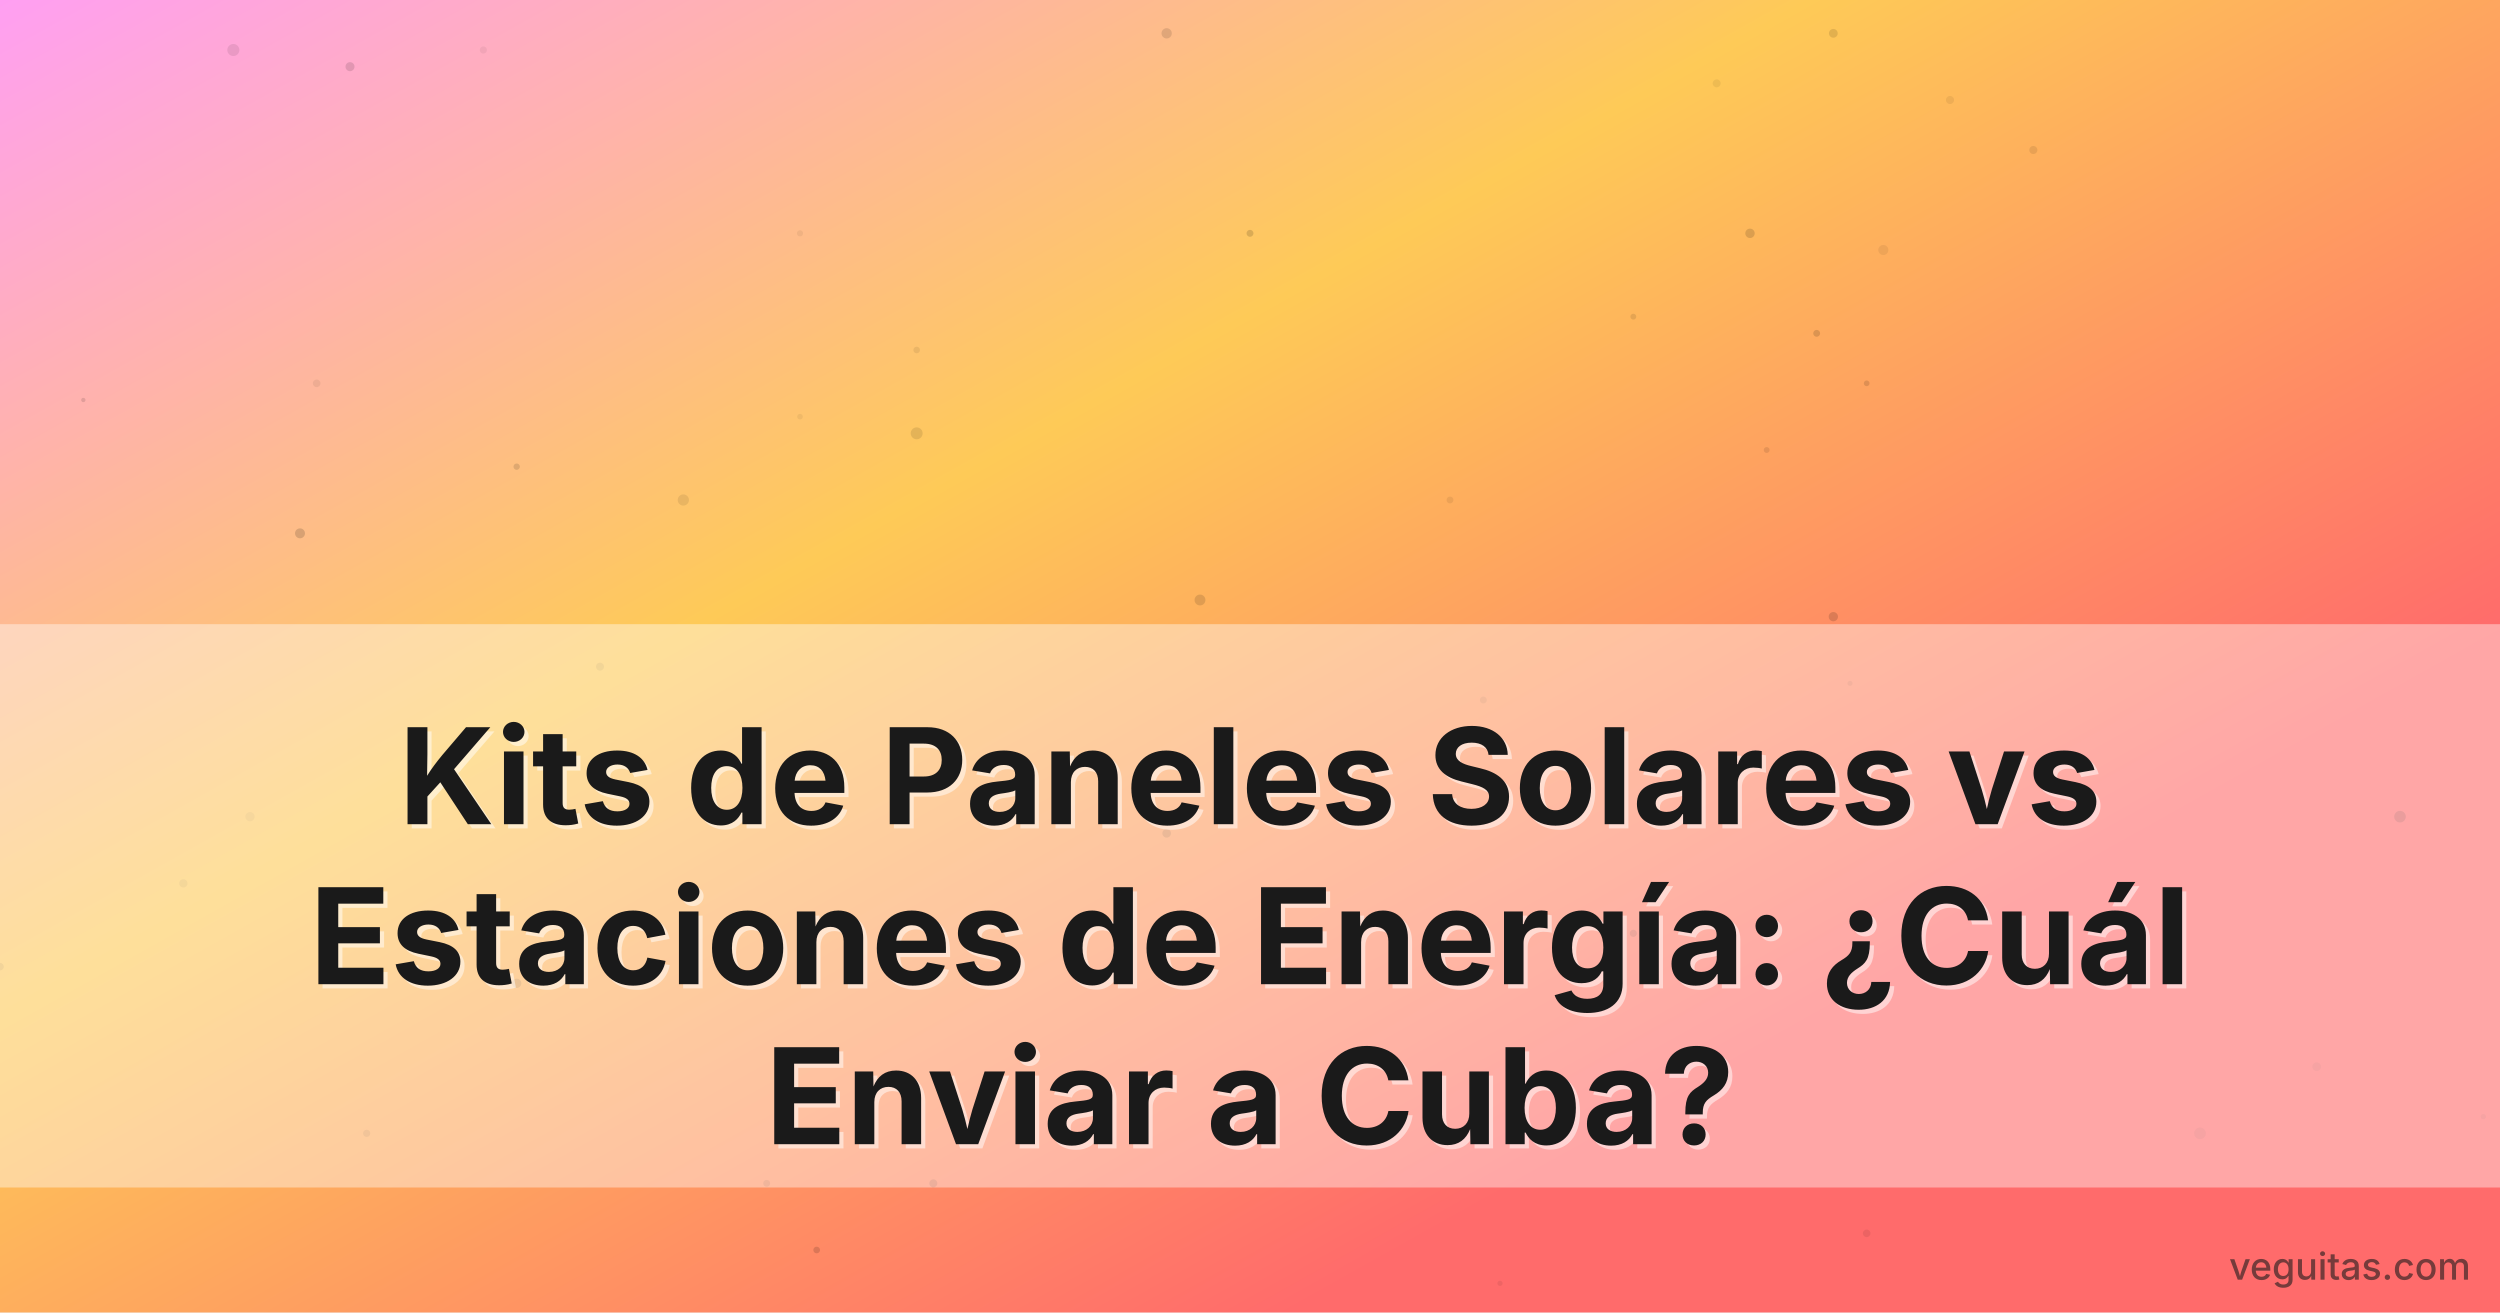
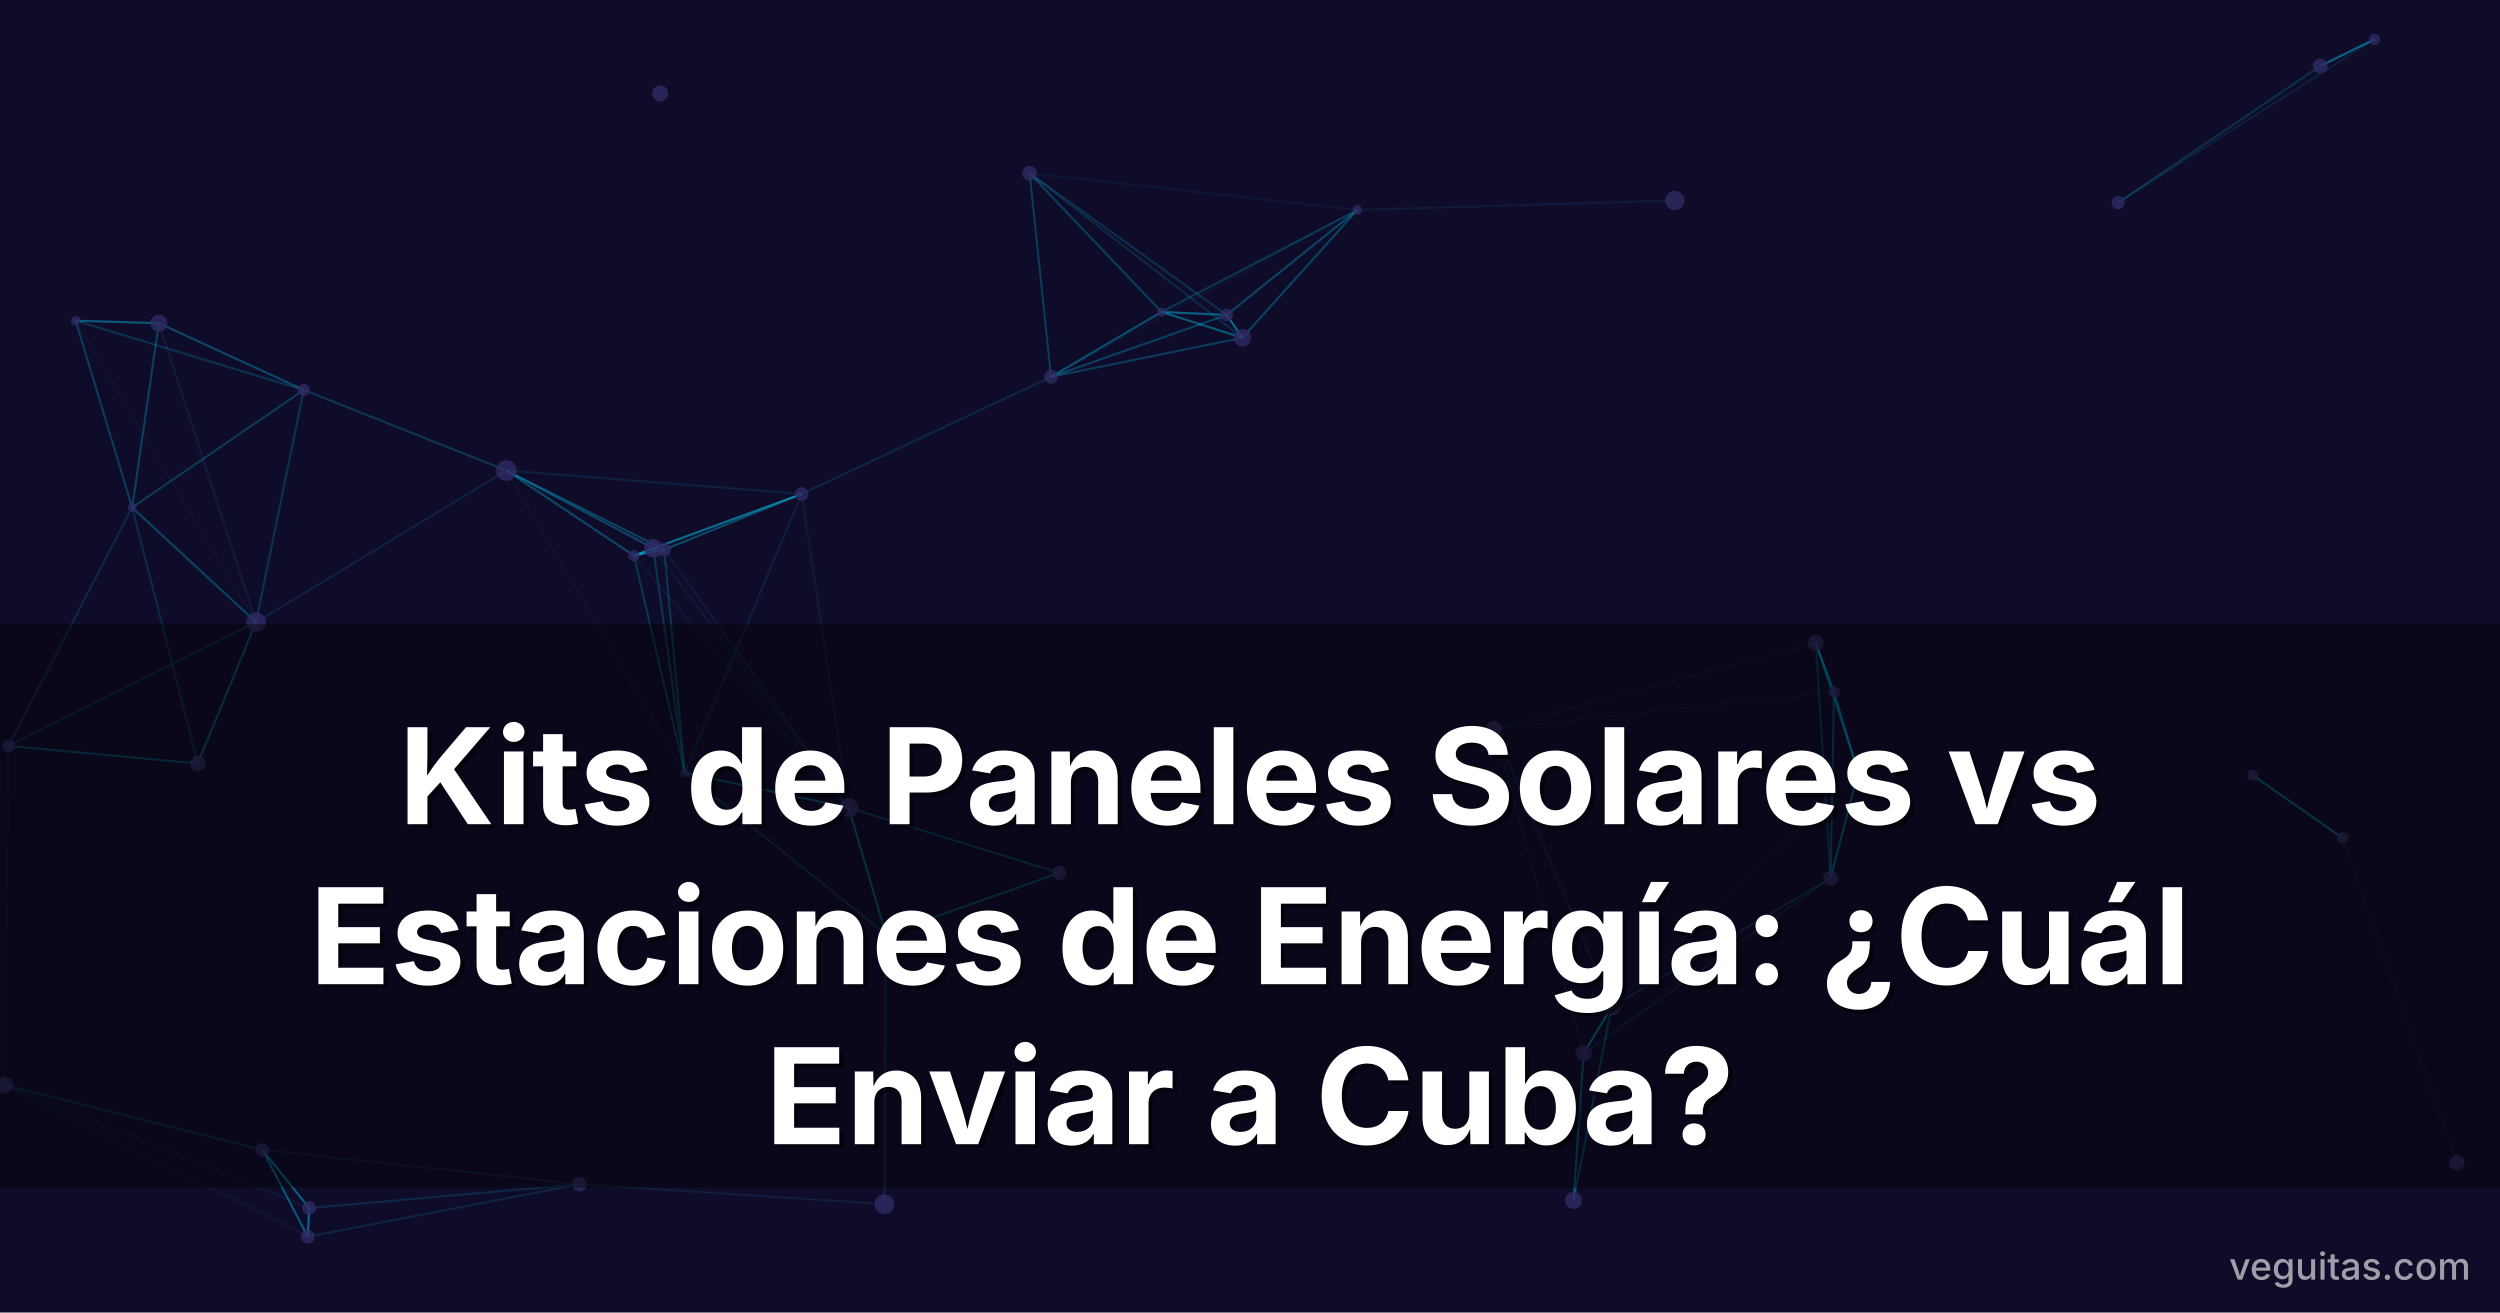
<svg xmlns="http://www.w3.org/2000/svg" version="1.1" width="1200" height="630" viewBox="0 0 1200 630">
-   <defs>
-     <linearGradient x1="0" y1="0" x2="0.776" y2="0.72" id="SvgjsLinearGradient1193">
-       <stop stop-color="#ff9ff3" offset="0" />
-       <stop stop-color="#feca57" offset="0.5" />
-       <stop stop-color="#ff6b6b" offset="1" />
-     </linearGradient>
-   </defs>
-   <rect width="1200" height="630" fill="url(#SvgjsLinearGradient1193)" />
-   <circle r="2.468" cx="560" cy="16" fill="#000000" opacity="0.118" />
-   <circle r="2.107" cx="880" cy="16" fill="#000000" opacity="0.111" />
-   <circle r="2.895" cx="112" cy="24" fill="#000000" opacity="0.084" />
-   <circle r="1.728" cx="232" cy="24" fill="#000000" opacity="0.053" />
-   <circle r="2.166" cx="168" cy="32" fill="#000000" opacity="0.119" />
-   <circle r="1.914" cx="824" cy="40" fill="#000000" opacity="0.063" />
-   <circle r="1.949" cx="936" cy="48" fill="#000000" opacity="0.064" />
-   <circle r="1.936" cx="976" cy="72" fill="#000000" opacity="0.088" />
-   <circle r="1.479" cx="384" cy="112" fill="#000000" opacity="0.055" />
-   <circle r="1.665" cx="600" cy="112" fill="#000000" opacity="0.143" />
-   <circle r="2.256" cx="840" cy="112" fill="#000000" opacity="0.137" />
-   <circle r="2.424" cx="904" cy="120" fill="#000000" opacity="0.064" />
-   <circle r="1.411" cx="784" cy="152" fill="#000000" opacity="0.099" />
-   <circle r="1.648" cx="872" cy="160" fill="#000000" opacity="0.14" />
-   <circle r="1.584" cx="440" cy="168" fill="#000000" opacity="0.078" />
-   <circle r="1.827" cx="152" cy="184" fill="#000000" opacity="0.063" />
-   <circle r="1.372" cx="896" cy="184" fill="#000000" opacity="0.122" />
-   <circle r="1.041" cx="40" cy="192" fill="#000000" opacity="0.119" />
-   <circle r="1.359" cx="384" cy="200" fill="#000000" opacity="0.058" />
-   <circle r="2.861" cx="440" cy="208" fill="#000000" opacity="0.105" />
-   <circle r="1.406" cx="848" cy="216" fill="#000000" opacity="0.099" />
-   <circle r="1.526" cx="248" cy="224" fill="#000000" opacity="0.122" />
-   <circle r="2.691" cx="328" cy="240" fill="#000000" opacity="0.085" />
-   <circle r="1.649" cx="696" cy="240" fill="#000000" opacity="0.071" />
-   <circle r="2.388" cx="144" cy="256" fill="#000000" opacity="0.15" />
-   <circle r="2.613" cx="576" cy="288" fill="#000000" opacity="0.122" />
-   <circle r="2.227" cx="880" cy="296" fill="#000000" opacity="0.141" />
-   <circle r="1.925" cx="288" cy="320" fill="#000000" opacity="0.08" />
-   <circle r="1.227" cx="888" cy="328" fill="#000000" opacity="0.071" />
-   <circle r="1.679" cx="712" cy="336" fill="#000000" opacity="0.08" />
-   <circle r="2.233" cx="120" cy="392" fill="#000000" opacity="0.056" />
-   <circle r="2.795" cx="1152" cy="392" fill="#000000" opacity="0.138" />
-   <circle r="2.067" cx="560" cy="400" fill="#000000" opacity="0.128" />
-   <circle r="1.991" cx="88" cy="424" fill="#000000" opacity="0.067" />
-   <circle r="1.726" cx="784" cy="448" fill="#000000" opacity="0.125" />
-   <circle r="1.818" cx="0" cy="464" fill="#000000" opacity="0.083" />
-   <circle r="2.233" cx="248" cy="472" fill="#000000" opacity="0.131" />
-   <circle r="2.069" cx="1112" cy="512" fill="#000000" opacity="0.059" />
-   <circle r="1.278" cx="1192" cy="536" fill="#000000" opacity="0.061" />
-   <circle r="1.74" cx="176" cy="544" fill="#000000" opacity="0.091" />
-   <circle r="2.799" cx="1056" cy="544" fill="#000000" opacity="0.061" />
-   <circle r="1.67" cx="368" cy="568" fill="#000000" opacity="0.101" />
-   <circle r="1.92" cx="448" cy="568" fill="#000000" opacity="0.124" />
-   <circle r="1.823" cx="896" cy="592" fill="#000000" opacity="0.077" />
-   <circle r="1.603" cx="392" cy="600" fill="#000000" opacity="0.141" />
-   <circle r="1.254" cx="720" cy="616" fill="#000000" opacity="0.068" />
-   <rect width="1200" height="270.4" x="0" y="299.6" fill="rgba(255,255,255,0.4)" />
-   <text font-family="system-ui, -apple-system, sans-serif" font-size="64" font-weight="700" text-anchor="middle" fill="rgba(255,255,255,0.5)" x="602" y="397.628">
+   <rect width="1200" height="630" fill="#0f0c29" />
+   <line x1="760.19" y1="505.538" x2="878.698" y2="421.547" stroke-opacity="0.094" stroke-width="1" stroke="#00d9ff" />
+   <line x1="760.19" y1="505.538" x2="755.275" y2="576.177" stroke-opacity="0.302" stroke-width="1" stroke="#00d9ff" />
+   <line x1="760.19" y1="505.538" x2="717.159" y2="349.715" stroke-opacity="0.048" stroke-width="1" stroke="#00d9ff" />
+   <line x1="760.19" y1="505.538" x2="773.612" y2="483.215" stroke-opacity="0.427" stroke-width="1" stroke="#00d9ff" />
+   <line x1="76.253" y1="155.143" x2="63.443" y2="243.592" stroke-opacity="0.25" stroke-width="1" stroke="#00d9ff" />
+   <line x1="76.253" y1="155.143" x2="36.317" y2="153.926" stroke-opacity="0.388" stroke-width="1" stroke="#00d9ff" />
+   <line x1="76.253" y1="155.143" x2="145.811" y2="187.166" stroke-opacity="0.286" stroke-width="1" stroke="#00d9ff" />
+   <line x1="76.253" y1="155.143" x2="122.889" y2="298.648" stroke-opacity="0.078" stroke-width="1" stroke="#00d9ff" />
+   <line x1="880.335" y1="332.209" x2="878.698" y2="421.547" stroke-opacity="0.25" stroke-width="1" stroke="#00d9ff" />
+   <line x1="880.335" y1="332.209" x2="871.611" y2="308.661" stroke-opacity="0.43" stroke-width="1" stroke="#00d9ff" />
+   <line x1="880.335" y1="332.209" x2="891.924" y2="370.604" stroke-opacity="0.388" stroke-width="1" stroke="#00d9ff" />
+   <line x1="880.335" y1="332.209" x2="717.159" y2="349.715" stroke-opacity="0.041" stroke-width="1" stroke="#00d9ff" />
+   <line x1="504.5" y1="180.875" x2="494.212" y2="83.186" stroke-opacity="0.225" stroke-width="1" stroke="#00d9ff" />
+   <line x1="504.5" y1="180.875" x2="651.462" y2="100.801" stroke-opacity="0.032" stroke-width="1" stroke="#00d9ff" />
+   <line x1="504.5" y1="180.875" x2="557.553" y2="149.74" stroke-opacity="0.328" stroke-width="1" stroke="#00d9ff" />
+   <line x1="504.5" y1="180.875" x2="596.362" y2="162.117" stroke-opacity="0.238" stroke-width="1" stroke="#00d9ff" />
+   <line x1="504.5" y1="180.875" x2="588.793" y2="151.178" stroke-opacity="0.25" stroke-width="1" stroke="#00d9ff" />
+   <line x1="504.5" y1="180.875" x2="384.797" y2="237.098" stroke-opacity="0.13" stroke-width="1" stroke="#00d9ff" />
+   <line x1="63.443" y1="243.592" x2="4.003" y2="358.045" stroke-opacity="0.139" stroke-width="1" stroke="#00d9ff" />
+   <line x1="63.443" y1="243.592" x2="36.317" y2="153.926" stroke-opacity="0.238" stroke-width="1" stroke="#00d9ff" />
+   <line x1="63.443" y1="243.592" x2="94.926" y2="366.501" stroke-opacity="0.145" stroke-width="1" stroke="#00d9ff" />
+   <line x1="63.443" y1="243.592" x2="145.811" y2="187.166" stroke-opacity="0.221" stroke-width="1" stroke="#00d9ff" />
+   <line x1="63.443" y1="243.592" x2="122.889" y2="298.648" stroke-opacity="0.273" stroke-width="1" stroke="#00d9ff" />
+   <line x1="878.698" y1="421.547" x2="871.611" y2="308.661" stroke-opacity="0.184" stroke-width="1" stroke="#00d9ff" />
+   <line x1="878.698" y1="421.547" x2="891.924" y2="370.604" stroke-opacity="0.353" stroke-width="1" stroke="#00d9ff" />
+   <line x1="878.698" y1="421.547" x2="717.159" y2="349.715" stroke-opacity="0.005" stroke-width="1" stroke="#00d9ff" />
+   <line x1="878.698" y1="421.547" x2="773.612" y2="483.215" stroke-opacity="0.159" stroke-width="1" stroke="#00d9ff" />
+   <line x1="494.212" y1="83.186" x2="651.462" y2="100.801" stroke-opacity="0.057" stroke-width="1" stroke="#00d9ff" />
+   <line x1="494.212" y1="83.186" x2="557.553" y2="149.74" stroke-opacity="0.243" stroke-width="1" stroke="#00d9ff" />
+   <line x1="494.212" y1="83.186" x2="596.362" y2="162.117" stroke-opacity="0.139" stroke-width="1" stroke="#00d9ff" />
+   <line x1="494.212" y1="83.186" x2="588.793" y2="151.178" stroke-opacity="0.174" stroke-width="1" stroke="#00d9ff" />
+   <line x1="147.746" y1="593.589" x2="125.963" y2="551.966" stroke-opacity="0.369" stroke-width="1" stroke="#00d9ff" />
+   <line x1="147.746" y1="593.589" x2="2.228" y2="520.798" stroke-opacity="0.045" stroke-width="1" stroke="#00d9ff" />
+   <line x1="147.746" y1="593.589" x2="278.136" y2="568.425" stroke-opacity="0.128" stroke-width="1" stroke="#00d9ff" />
+   <line x1="147.746" y1="593.589" x2="148.404" y2="579.86" stroke-opacity="0.462" stroke-width="1" stroke="#00d9ff" />
+   <line x1="1016.744" y1="97.294" x2="1139.796" y2="18.837" stroke-opacity="0.092" stroke-width="1" stroke="#00d9ff" />
+   <line x1="1016.744" y1="97.294" x2="1113.728" y2="31.68" stroke-opacity="0.172" stroke-width="1" stroke="#00d9ff" />
+   <line x1="425.181" y1="448.448" x2="508.485" y2="418.991" stroke-opacity="0.253" stroke-width="1" stroke="#00d9ff" />
+   <line x1="425.181" y1="448.448" x2="407.443" y2="387.771" stroke-opacity="0.323" stroke-width="1" stroke="#00d9ff" />
+   <line x1="425.181" y1="448.448" x2="328.667" y2="370.984" stroke-opacity="0.154" stroke-width="1" stroke="#00d9ff" />
+   <line x1="425.181" y1="448.448" x2="424.513" y2="577.972" stroke-opacity="0.138" stroke-width="1" stroke="#00d9ff" />
+   <line x1="755.275" y1="576.177" x2="773.612" y2="483.215" stroke-opacity="0.235" stroke-width="1" stroke="#00d9ff" />
+   <line x1="4.003" y1="358.045" x2="94.926" y2="366.501" stroke-opacity="0.244" stroke-width="1" stroke="#00d9ff" />
+   <line x1="4.003" y1="358.045" x2="2.228" y2="520.798" stroke-opacity="0.045" stroke-width="1" stroke="#00d9ff" />
+   <line x1="4.003" y1="358.045" x2="122.889" y2="298.648" stroke-opacity="0.128" stroke-width="1" stroke="#00d9ff" />
+   <line x1="871.611" y1="308.661" x2="891.924" y2="370.604" stroke-opacity="0.318" stroke-width="1" stroke="#00d9ff" />
+   <line x1="871.611" y1="308.661" x2="717.159" y2="349.715" stroke-opacity="0.053" stroke-width="1" stroke="#00d9ff" />
+   <line x1="125.963" y1="551.966" x2="2.228" y2="520.798" stroke-opacity="0.143" stroke-width="1" stroke="#00d9ff" />
+   <line x1="125.963" y1="551.966" x2="278.136" y2="568.425" stroke-opacity="0.072" stroke-width="1" stroke="#00d9ff" />
+   <line x1="125.963" y1="551.966" x2="148.404" y2="579.86" stroke-opacity="0.4" stroke-width="1" stroke="#00d9ff" />
+   <line x1="313.589" y1="263.177" x2="243.104" y2="225.866" stroke-opacity="0.277" stroke-width="1" stroke="#00d9ff" />
+   <line x1="313.589" y1="263.177" x2="318.849" y2="263.815" stroke-opacity="0.485" stroke-width="1" stroke="#00d9ff" />
+   <line x1="313.589" y1="263.177" x2="407.443" y2="387.771" stroke-opacity="0.064" stroke-width="1" stroke="#00d9ff" />
+   <line x1="313.589" y1="263.177" x2="304.28" y2="266.705" stroke-opacity="0.472" stroke-width="1" stroke="#00d9ff" />
+   <line x1="313.589" y1="263.177" x2="328.667" y2="370.984" stroke-opacity="0.195" stroke-width="1" stroke="#00d9ff" />
+   <line x1="313.589" y1="263.177" x2="384.797" y2="237.098" stroke-opacity="0.288" stroke-width="1" stroke="#00d9ff" />
+   <line x1="891.924" y1="370.604" x2="717.159" y2="349.715" stroke-opacity="0.007" stroke-width="1" stroke="#00d9ff" />
+   <line x1="891.924" y1="370.604" x2="773.612" y2="483.215" stroke-opacity="0.043" stroke-width="1" stroke="#00d9ff" />
+   <line x1="651.462" y1="100.801" x2="803.899" y2="96.229" stroke-opacity="0.073" stroke-width="1" stroke="#00d9ff" />
+   <line x1="651.462" y1="100.801" x2="557.553" y2="149.74" stroke-opacity="0.204" stroke-width="1" stroke="#00d9ff" />
+   <line x1="651.462" y1="100.801" x2="596.362" y2="162.117" stroke-opacity="0.269" stroke-width="1" stroke="#00d9ff" />
+   <line x1="651.462" y1="100.801" x2="588.793" y2="151.178" stroke-opacity="0.275" stroke-width="1" stroke="#00d9ff" />
+   <line x1="508.485" y1="418.991" x2="407.443" y2="387.771" stroke-opacity="0.204" stroke-width="1" stroke="#00d9ff" />
+   <line x1="243.104" y1="225.866" x2="318.849" y2="263.815" stroke-opacity="0.263" stroke-width="1" stroke="#00d9ff" />
+   <line x1="243.104" y1="225.866" x2="304.28" y2="266.705" stroke-opacity="0.294" stroke-width="1" stroke="#00d9ff" />
+   <line x1="243.104" y1="225.866" x2="328.667" y2="370.984" stroke-opacity="0.029" stroke-width="1" stroke="#00d9ff" />
+   <line x1="243.104" y1="225.866" x2="384.797" y2="237.098" stroke-opacity="0.102" stroke-width="1" stroke="#00d9ff" />
+   <line x1="243.104" y1="225.866" x2="145.811" y2="187.166" stroke-opacity="0.207" stroke-width="1" stroke="#00d9ff" />
+   <line x1="243.104" y1="225.866" x2="122.889" y2="298.648" stroke-opacity="0.107" stroke-width="1" stroke="#00d9ff" />
+   <line x1="557.553" y1="149.74" x2="596.362" y2="162.117" stroke-opacity="0.386" stroke-width="1" stroke="#00d9ff" />
+   <line x1="557.553" y1="149.74" x2="588.793" y2="151.178" stroke-opacity="0.412" stroke-width="1" stroke="#00d9ff" />
+   <line x1="36.317" y1="153.926" x2="145.811" y2="187.166" stroke-opacity="0.18" stroke-width="1" stroke="#00d9ff" />
+   <line x1="36.317" y1="153.926" x2="122.889" y2="298.648" stroke-opacity="0.028" stroke-width="1" stroke="#00d9ff" />
+   <line x1="318.849" y1="263.815" x2="407.443" y2="387.771" stroke-opacity="0.074" stroke-width="1" stroke="#00d9ff" />
+   <line x1="318.849" y1="263.815" x2="304.28" y2="266.705" stroke-opacity="0.458" stroke-width="1" stroke="#00d9ff" />
+   <line x1="318.849" y1="263.815" x2="328.667" y2="370.984" stroke-opacity="0.199" stroke-width="1" stroke="#00d9ff" />
+   <line x1="318.849" y1="263.815" x2="384.797" y2="237.098" stroke-opacity="0.301" stroke-width="1" stroke="#00d9ff" />
+   <line x1="407.443" y1="387.771" x2="304.28" y2="266.705" stroke-opacity="0.055" stroke-width="1" stroke="#00d9ff" />
+   <line x1="407.443" y1="387.771" x2="328.667" y2="370.984" stroke-opacity="0.275" stroke-width="1" stroke="#00d9ff" />
+   <line x1="407.443" y1="387.771" x2="384.797" y2="237.098" stroke-opacity="0.074" stroke-width="1" stroke="#00d9ff" />
+   <line x1="94.926" y1="366.501" x2="122.889" y2="298.648" stroke-opacity="0.295" stroke-width="1" stroke="#00d9ff" />
+   <line x1="596.362" y1="162.117" x2="588.793" y2="151.178" stroke-opacity="0.463" stroke-width="1" stroke="#00d9ff" />
+   <line x1="1124.403" y1="402.212" x2="1179.311" y2="558.183" stroke-opacity="0.037" stroke-width="1" stroke="#00d9ff" />
+   <line x1="1124.403" y1="402.212" x2="1081.293" y2="372.12" stroke-opacity="0.353" stroke-width="1" stroke="#00d9ff" />
+   <line x1="1139.796" y1="18.837" x2="1113.728" y2="31.68" stroke-opacity="0.419" stroke-width="1" stroke="#00d9ff" />
+   <line x1="304.28" y1="266.705" x2="328.667" y2="370.984" stroke-opacity="0.2" stroke-width="1" stroke="#00d9ff" />
+   <line x1="304.28" y1="266.705" x2="384.797" y2="237.098" stroke-opacity="0.26" stroke-width="1" stroke="#00d9ff" />
+   <line x1="304.28" y1="266.705" x2="145.811" y2="187.166" stroke-opacity="0.004" stroke-width="1" stroke="#00d9ff" />
+   <line x1="328.667" y1="370.984" x2="384.797" y2="237.098" stroke-opacity="0.094" stroke-width="1" stroke="#00d9ff" />
+   <line x1="717.159" y1="349.715" x2="773.612" y2="483.215" stroke-opacity="0.094" stroke-width="1" stroke="#00d9ff" />
+   <line x1="2.228" y1="520.798" x2="148.404" y2="579.86" stroke-opacity="0.059" stroke-width="1" stroke="#00d9ff" />
+   <line x1="145.811" y1="187.166" x2="122.889" y2="298.648" stroke-opacity="0.182" stroke-width="1" stroke="#00d9ff" />
+   <line x1="278.136" y1="568.425" x2="424.513" y2="577.972" stroke-opacity="0.09" stroke-width="1" stroke="#00d9ff" />
+   <line x1="278.136" y1="568.425" x2="148.404" y2="579.86" stroke-opacity="0.136" stroke-width="1" stroke="#00d9ff" />
+   <circle r="3.925" cx="760.19" cy="505.538" fill="#302b63" opacity="0.8" />
+   <circle r="4.11" cx="76.253" cy="155.143" fill="#302b63" opacity="0.8" />
+   <circle r="2.778" cx="880.335" cy="332.209" fill="#302b63" opacity="0.8" />
+   <circle r="3.295" cx="504.5" cy="180.875" fill="#302b63" opacity="0.8" />
+   <circle r="3.859" cx="316.897" cy="44.874" fill="#302b63" opacity="0.8" />
+   <circle r="2.098" cx="63.443" cy="243.592" fill="#302b63" opacity="0.8" />
+   <circle r="3.571" cx="878.698" cy="421.547" fill="#302b63" opacity="0.8" />
+   <circle r="3.536" cx="494.212" cy="83.186" fill="#302b63" opacity="0.8" />
+   <circle r="3.29" cx="147.746" cy="593.589" fill="#302b63" opacity="0.8" />
+   <circle r="3.185" cx="1016.744" cy="97.294" fill="#302b63" opacity="0.8" />
+   <circle r="2.835" cx="425.181" cy="448.448" fill="#302b63" opacity="0.8" />
+   <circle r="4.069" cx="755.275" cy="576.177" fill="#302b63" opacity="0.8" />
+   <circle r="2.973" cx="4.003" cy="358.045" fill="#302b63" opacity="0.8" />
+   <circle r="3.844" cx="871.611" cy="308.661" fill="#302b63" opacity="0.8" />
+   <circle r="3.258" cx="125.963" cy="551.966" fill="#302b63" opacity="0.8" />
+   <circle r="4.495" cx="313.589" cy="263.177" fill="#302b63" opacity="0.8" />
+   <circle r="3.811" cx="891.924" cy="370.604" fill="#302b63" opacity="0.8" />
+   <circle r="2.287" cx="651.462" cy="100.801" fill="#302b63" opacity="0.8" />
+   <circle r="3.38" cx="508.485" cy="418.991" fill="#302b63" opacity="0.8" />
+   <circle r="4.953" cx="243.104" cy="225.866" fill="#302b63" opacity="0.8" />
+   <circle r="4.61" cx="803.899" cy="96.229" fill="#302b63" opacity="0.8" />
+   <circle r="2.125" cx="557.553" cy="149.74" fill="#302b63" opacity="0.8" />
+   <circle r="2.252" cx="36.317" cy="153.926" fill="#302b63" opacity="0.8" />
+   <circle r="3.229" cx="318.849" cy="263.815" fill="#302b63" opacity="0.8" />
+   <circle r="4.597" cx="407.443" cy="387.771" fill="#302b63" opacity="0.8" />
+   <circle r="3.767" cx="94.926" cy="366.501" fill="#302b63" opacity="0.8" />
+   <circle r="4.186" cx="596.362" cy="162.117" fill="#302b63" opacity="0.8" />
+   <circle r="2.752" cx="1124.403" cy="402.212" fill="#302b63" opacity="0.8" />
+   <circle r="2.67" cx="1139.796" cy="18.837" fill="#302b63" opacity="0.8" />
+   <circle r="2.712" cx="304.28" cy="266.705" fill="#302b63" opacity="0.8" />
+   <circle r="3.692" cx="1179.311" cy="558.183" fill="#302b63" opacity="0.8" />
+   <circle r="3.511" cx="1113.728" cy="31.68" fill="#302b63" opacity="0.8" />
+   <circle r="2.092" cx="328.667" cy="370.984" fill="#302b63" opacity="0.8" />
+   <circle r="3.046" cx="588.793" cy="151.178" fill="#302b63" opacity="0.8" />
+   <circle r="3.683" cx="717.159" cy="349.715" fill="#302b63" opacity="0.8" />
+   <circle r="3.976" cx="2.228" cy="520.798" fill="#302b63" opacity="0.8" />
+   <circle r="3.234" cx="384.797" cy="237.098" fill="#302b63" opacity="0.8" />
+   <circle r="2.886" cx="145.811" cy="187.166" fill="#302b63" opacity="0.8" />
+   <circle r="4.693" cx="122.889" cy="298.648" fill="#302b63" opacity="0.8" />
+   <circle r="3.473" cx="278.136" cy="568.425" fill="#302b63" opacity="0.8" />
+   <circle r="2.69" cx="1081.293" cy="372.12" fill="#302b63" opacity="0.8" />
+   <circle r="4.733" cx="424.513" cy="577.972" fill="#302b63" opacity="0.8" />
+   <circle r="4.251" cx="773.612" cy="483.215" fill="#302b63" opacity="0.8" />
+   <circle r="3.279" cx="148.404" cy="579.86" fill="#302b63" opacity="0.8" />
+   <rect width="1200" height="270.4" x="0" y="299.6" fill="rgba(0,0,0,0.4)" />
+   <text font-family="system-ui, -apple-system, sans-serif" font-size="64" font-weight="700" text-anchor="middle" fill="rgba(0,0,0,0.5)" x="602" y="397.628">
    <tspan dy="0" x="602">Kits de Paneles Solares vs</tspan>
  </text>
-   <text font-family="system-ui, -apple-system, sans-serif" font-size="64" font-weight="700" text-anchor="middle" fill="#1a1a1a" x="600" y="395.628">
+   <text font-family="system-ui, -apple-system, sans-serif" font-size="64" font-weight="700" text-anchor="middle" fill="#ffffff" x="600" y="395.628">
    <tspan dy="0" x="600">Kits de Paneles Solares vs</tspan>
  </text>
-   <text font-family="system-ui, -apple-system, sans-serif" font-size="64" font-weight="700" text-anchor="middle" fill="rgba(255,255,255,0.5)" x="602" y="474.428">
+   <text font-family="system-ui, -apple-system, sans-serif" font-size="64" font-weight="700" text-anchor="middle" fill="rgba(0,0,0,0.5)" x="602" y="474.428">
    <tspan dy="0" x="602">Estaciones de Energía: ¿Cuál</tspan>
  </text>
-   <text font-family="system-ui, -apple-system, sans-serif" font-size="64" font-weight="700" text-anchor="middle" fill="#1a1a1a" x="600" y="472.428">
+   <text font-family="system-ui, -apple-system, sans-serif" font-size="64" font-weight="700" text-anchor="middle" fill="#ffffff" x="600" y="472.428">
    <tspan dy="0" x="600">Estaciones de Energía: ¿Cuál</tspan>
  </text>
-   <text font-family="system-ui, -apple-system, sans-serif" font-size="64" font-weight="700" text-anchor="middle" fill="rgba(255,255,255,0.5)" x="602" y="551.228">
+   <text font-family="system-ui, -apple-system, sans-serif" font-size="64" font-weight="700" text-anchor="middle" fill="rgba(0,0,0,0.5)" x="602" y="551.228">
    <tspan dy="0" x="602">Enviar a Cuba?</tspan>
  </text>
-   <text font-family="system-ui, -apple-system, sans-serif" font-size="64" font-weight="700" text-anchor="middle" fill="#1a1a1a" x="600" y="549.228">
+   <text font-family="system-ui, -apple-system, sans-serif" font-size="64" font-weight="700" text-anchor="middle" fill="#ffffff" x="600" y="549.228">
    <tspan dy="0" x="600">Enviar a Cuba?</tspan>
  </text>
-   <text font-family="system-ui, -apple-system, sans-serif" font-size="18" font-weight="500" fill="#1a1a1a" opacity="0.6" x="1070" y="614.239">
+   <text font-family="system-ui, -apple-system, sans-serif" font-size="18" font-weight="500" fill="#ffffff" opacity="0.6" x="1070" y="614.239">
    <tspan dy="0" x="1070">veguitas.com</tspan>
  </text>
</svg>
